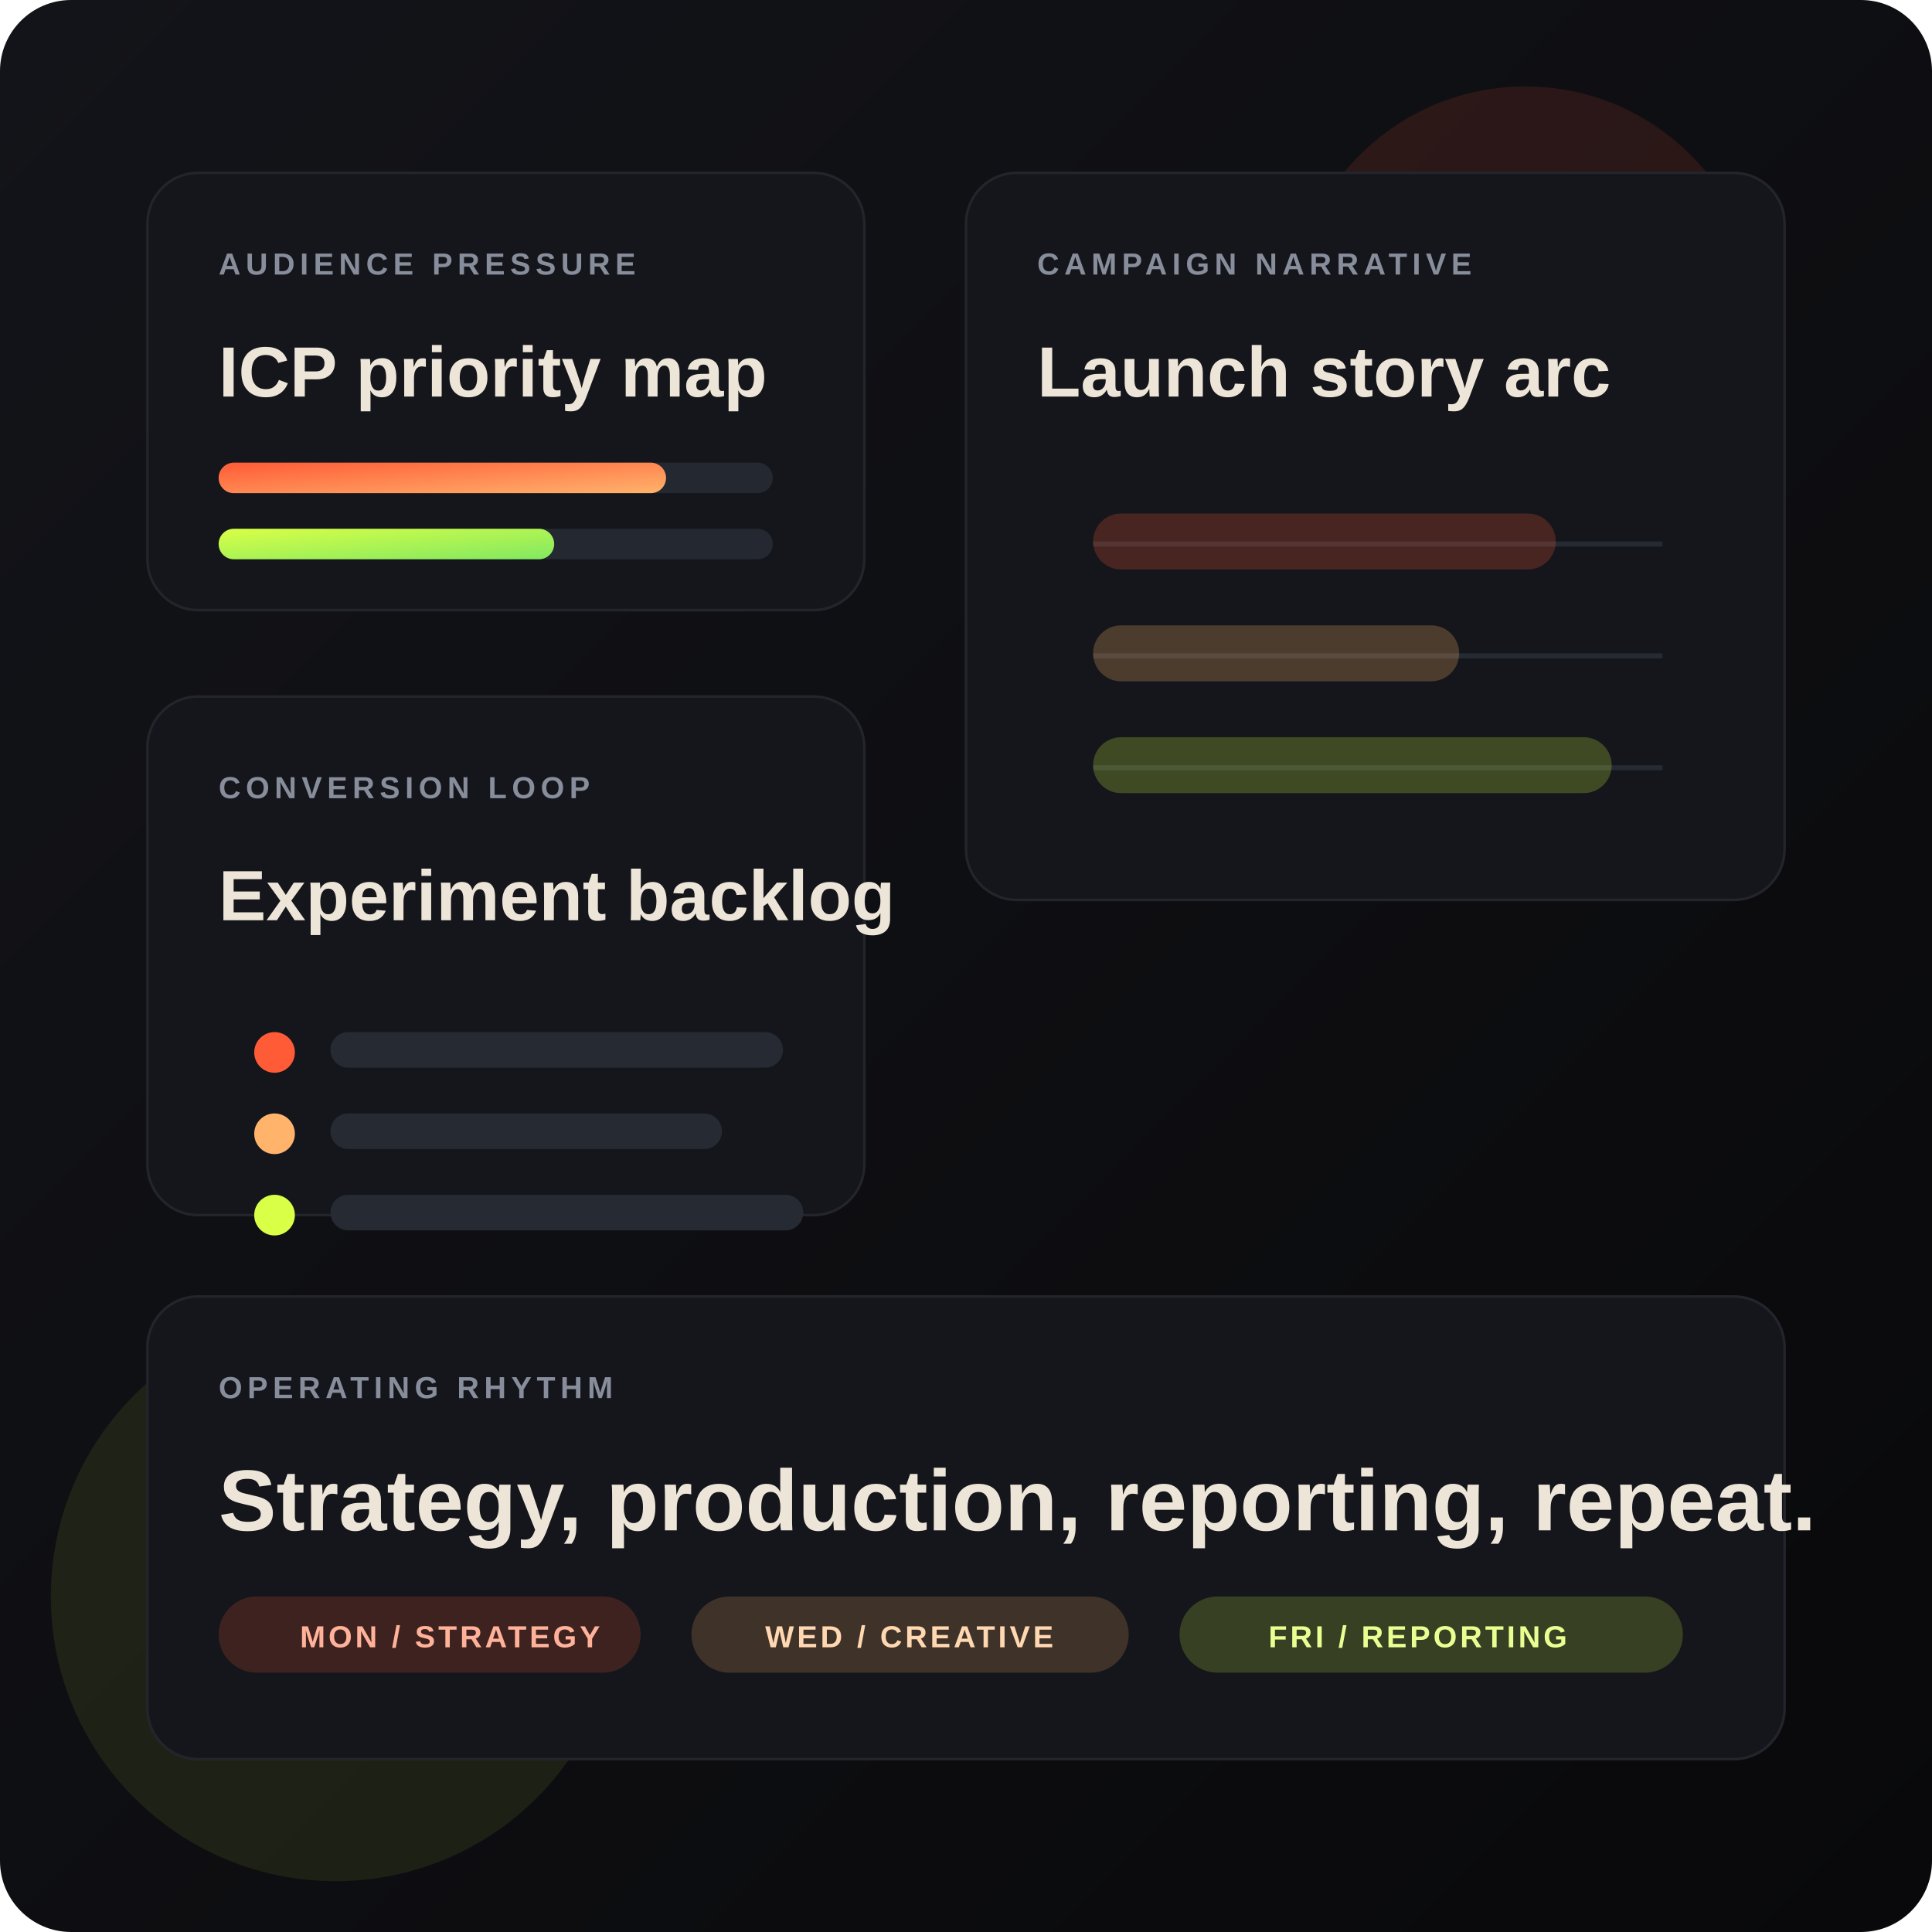
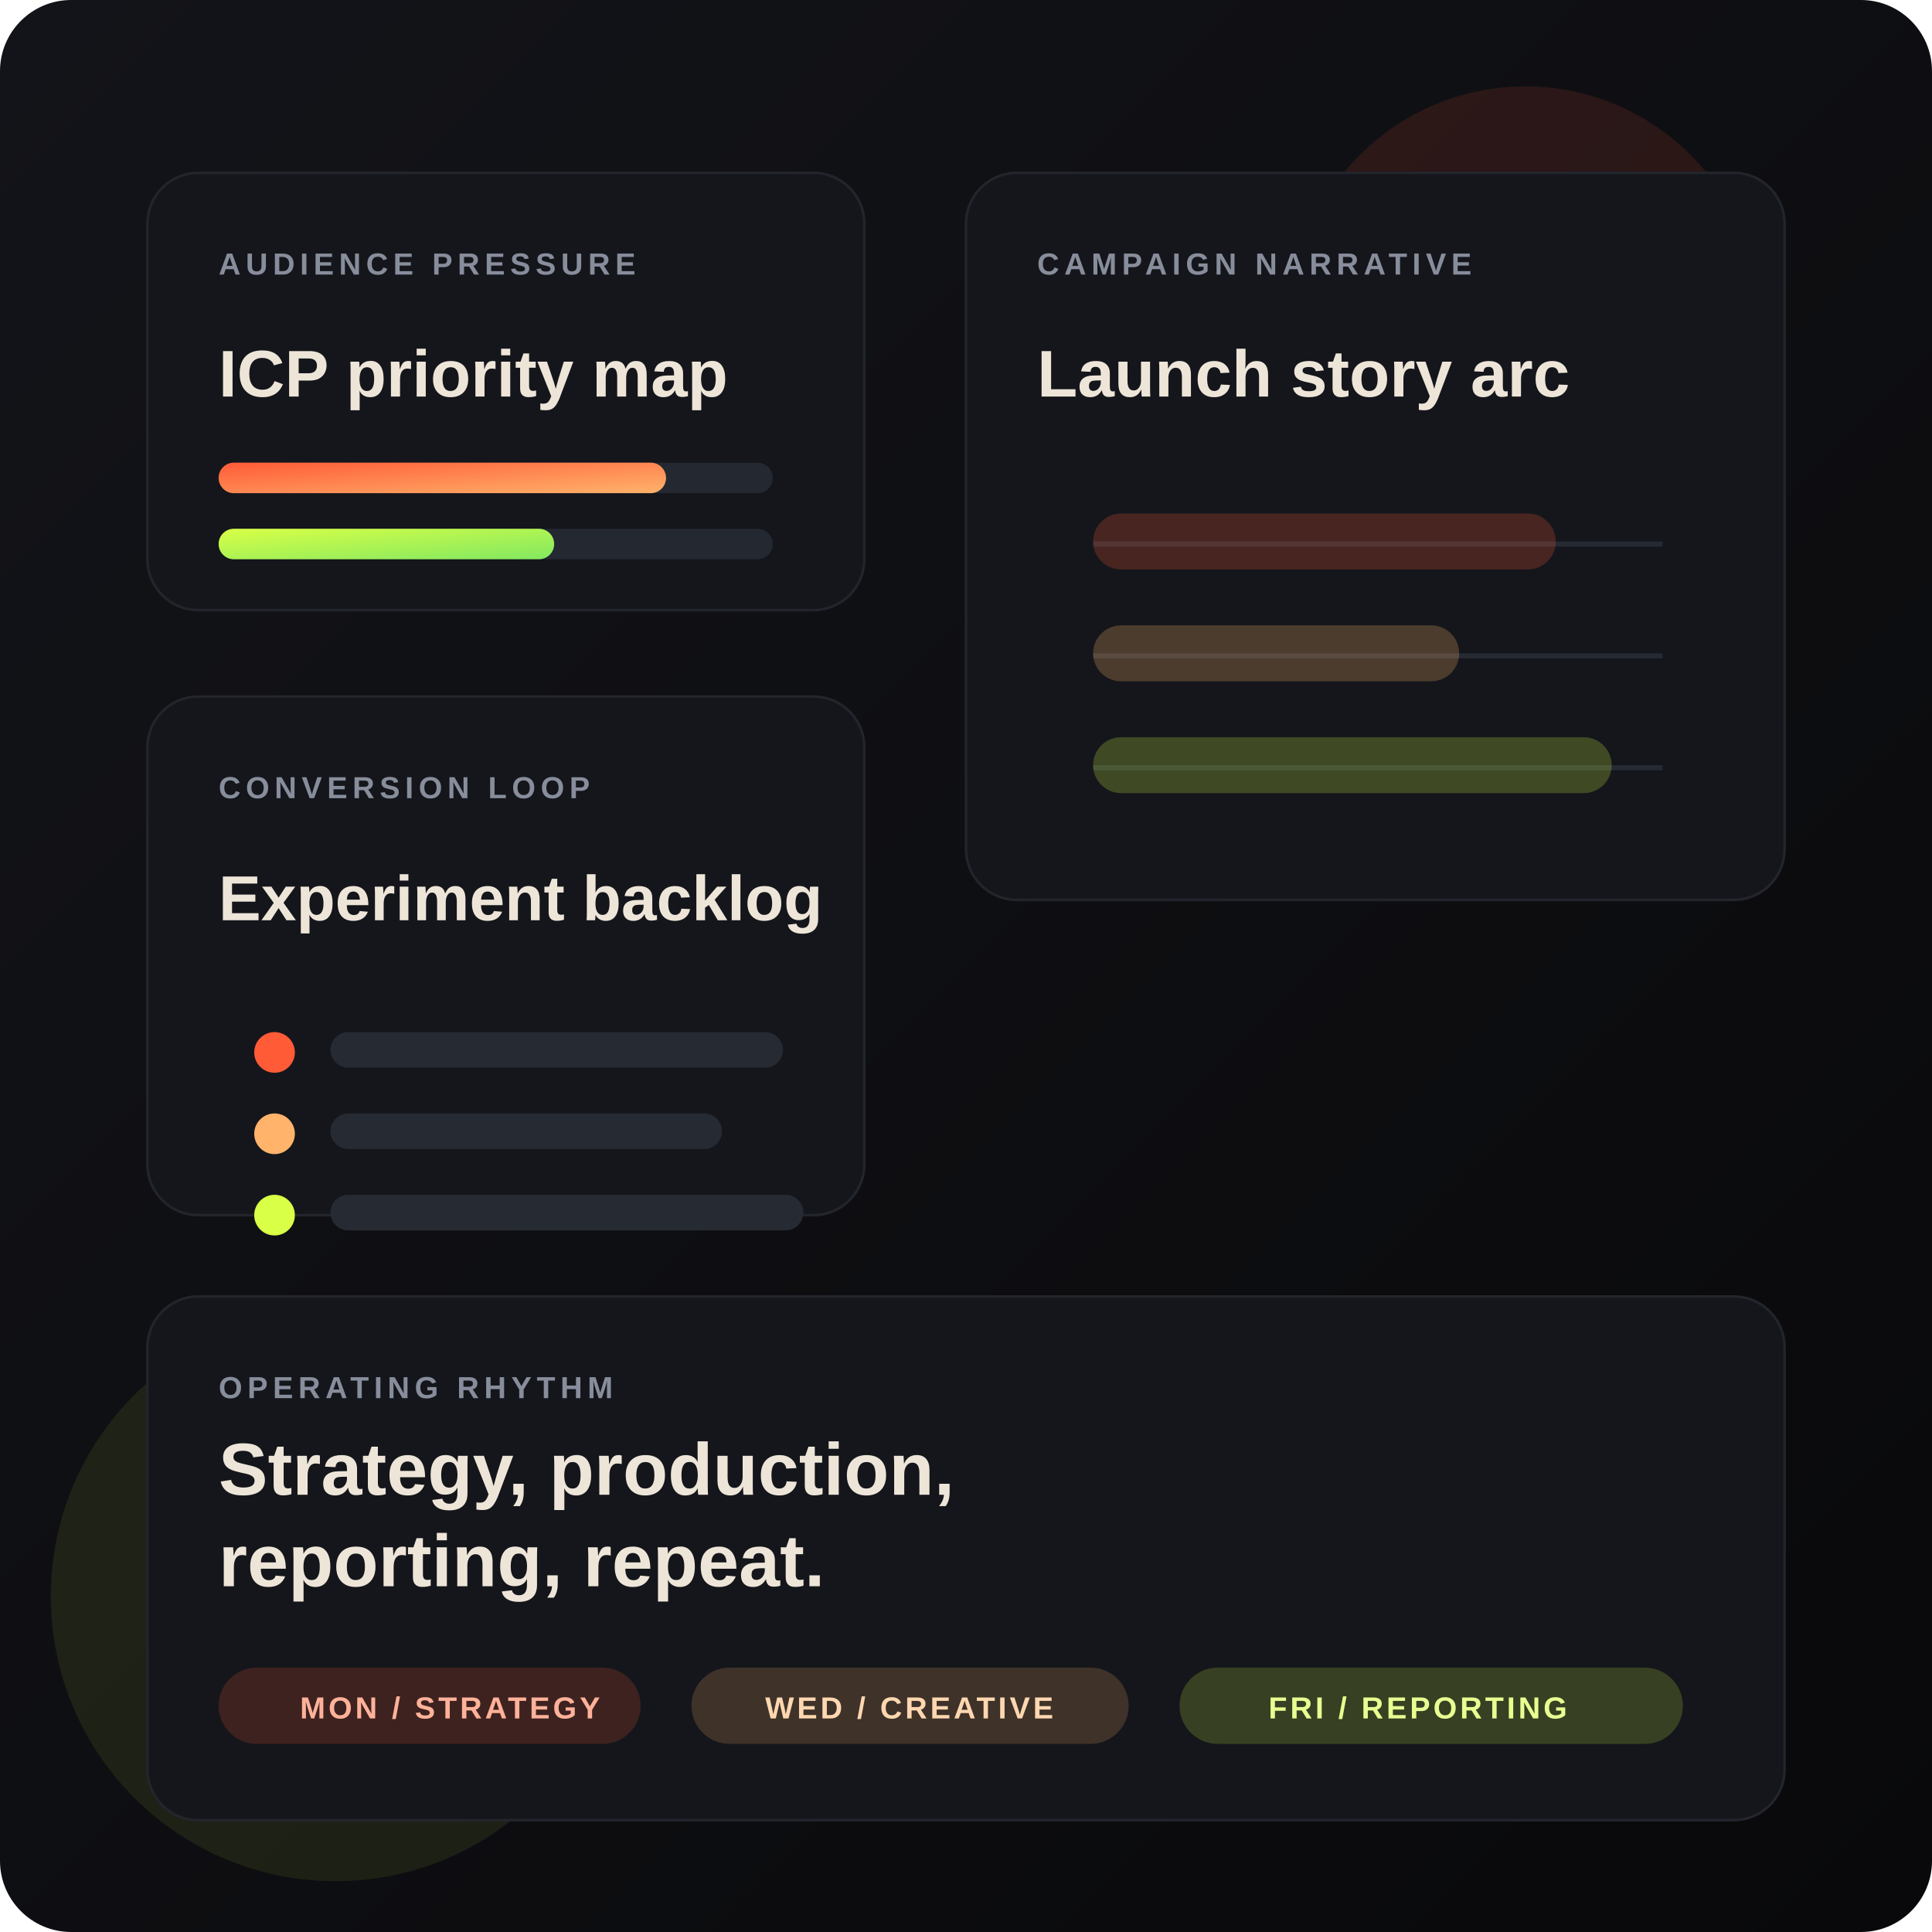
<svg xmlns="http://www.w3.org/2000/svg" width="760" height="760" viewBox="0 0 760 760" fill="none">
  <defs>
    <linearGradient id="bg" x1="0" y1="0" x2="760" y2="760" gradientUnits="userSpaceOnUse">
      <stop stop-color="#131419" />
      <stop offset="1" stop-color="#09090B" />
    </linearGradient>
    <linearGradient id="signal" x1="0" y1="0" x2="1" y2="1">
      <stop stop-color="#FF5B37" />
      <stop offset="1" stop-color="#FFB36B" />
    </linearGradient>
    <linearGradient id="volt" x1="0" y1="0" x2="1" y2="1">
      <stop stop-color="#D9FF46" />
      <stop offset="1" stop-color="#82E861" />
    </linearGradient>
  </defs>
  <rect width="760" height="760" rx="28" fill="url(#bg)" />
  <circle cx="600" cy="126" r="92" fill="#FF5B37" fill-opacity="0.12" />
  <circle cx="132" cy="628" r="112" fill="#D9FF46" fill-opacity="0.08" />
  <rect x="58" y="68" width="282" height="172" rx="20" fill="#14161B" stroke="#23252C" />
  <text x="86" y="108" fill="#878D9B" font-family="Arial" font-size="12" font-weight="700" letter-spacing="2">AUDIENCE PRESSURE</text>
-   <text x="86" y="156" fill="#EEE5D9" font-family="Arial" font-size="28" font-weight="700">ICP priority map</text>
+   <text x="86" y="156" fill="#EEE5D9" font-family="Arial" font-size="26" font-weight="700">ICP priority map</text>
  <rect x="86" y="182" width="218" height="12" rx="6" fill="#242830" />
  <rect x="86" y="182" width="176" height="12" rx="6" fill="url(#signal)" />
  <rect x="86" y="208" width="218" height="12" rx="6" fill="#242830" />
  <rect x="86" y="208" width="132" height="12" rx="6" fill="url(#volt)" />
  <rect x="380" y="68" width="322" height="286" rx="20" fill="#14161B" stroke="#23252C" />
  <text x="408" y="108" fill="#878D9B" font-family="Arial" font-size="12" font-weight="700" letter-spacing="2">CAMPAIGN NARRATIVE</text>
-   <text x="408" y="156" fill="#EEE5D9" font-family="Arial" font-size="28" font-weight="700">Launch story arc</text>
+   <text x="408" y="156" fill="#EEE5D9" font-family="Arial" font-size="26" font-weight="700">Launch story arc</text>
  <path d="M430 214H654" stroke="#252A33" stroke-width="2" />
  <path d="M430 258H654" stroke="#252A33" stroke-width="2" />
  <path d="M430 302H654" stroke="#252A33" stroke-width="2" />
  <rect x="430" y="202" width="182" height="22" rx="11" fill="#FF5B37" fill-opacity="0.22" />
  <rect x="430" y="246" width="144" height="22" rx="11" fill="#FFB36B" fill-opacity="0.24" />
  <rect x="430" y="290" width="204" height="22" rx="11" fill="#D9FF46" fill-opacity="0.22" />
  <rect x="58" y="274" width="282" height="204" rx="20" fill="#14161B" stroke="#23252C" />
  <text x="86" y="314" fill="#878D9B" font-family="Arial" font-size="12" font-weight="700" letter-spacing="2">CONVERSION LOOP</text>
-   <text x="86" y="362" fill="#EEE5D9" font-family="Arial" font-size="28" font-weight="700">Experiment backlog</text>
+   <text x="86" y="362" fill="#EEE5D9" font-family="Arial" font-size="25" font-weight="700">Experiment backlog</text>
  <circle cx="108" cy="414" r="8" fill="#FF5B37" />
  <circle cx="108" cy="446" r="8" fill="#FFB36B" />
  <circle cx="108" cy="478" r="8" fill="#D9FF46" />
  <rect x="130" y="406" width="178" height="14" rx="7" fill="#262A32" />
  <rect x="130" y="438" width="154" height="14" rx="7" fill="#262A32" />
  <rect x="130" y="470" width="186" height="14" rx="7" fill="#262A32" />
-   <rect x="58" y="510" width="644" height="182" rx="20" fill="#14161B" stroke="#23252C" />
+   <rect x="58" y="510" width="644" height="206" rx="20" fill="#14161B" stroke="#23252C" />
  <text x="86" y="550" fill="#878D9B" font-family="Arial" font-size="12" font-weight="700" letter-spacing="2">OPERATING RHYTHM</text>
-   <text x="86" y="602" fill="#EEE5D9" font-family="Arial" font-size="34" font-weight="700">Strategy, production, reporting, repeat.</text>
-   <rect x="86" y="628" width="166" height="30" rx="15" fill="#FF5B37" fill-opacity="0.18" />
-   <text x="118" y="648" fill="#FFB299" font-family="Arial" font-size="12" font-weight="700" letter-spacing="1.2">MON / STRATEGY</text>
-   <rect x="272" y="628" width="172" height="30" rx="15" fill="#FFB36B" fill-opacity="0.18" />
-   <text x="301" y="648" fill="#FFD7B0" font-family="Arial" font-size="12" font-weight="700" letter-spacing="1.2">WED / CREATIVE</text>
-   <rect x="464" y="628" width="198" height="30" rx="15" fill="#D9FF46" fill-opacity="0.18" />
-   <text x="499" y="648" fill="#E8FF91" font-family="Arial" font-size="12" font-weight="700" letter-spacing="1.2">FRI / REPORTING</text>
+   <text x="86" y="588" fill="#EEE5D9" font-family="Arial" font-size="29" font-weight="700">
+     <tspan x="86" dy="0">Strategy, production,</tspan>
+     <tspan x="86" dy="36">reporting, repeat.</tspan>
+   </text>
+   <rect x="86" y="656" width="166" height="30" rx="15" fill="#FF5B37" fill-opacity="0.18" />
+   <text x="118" y="676" fill="#FFB299" font-family="Arial" font-size="12" font-weight="700" letter-spacing="1.2">MON / STRATEGY</text>
+   <rect x="272" y="656" width="172" height="30" rx="15" fill="#FFB36B" fill-opacity="0.18" />
+   <text x="301" y="676" fill="#FFD7B0" font-family="Arial" font-size="12" font-weight="700" letter-spacing="1.2">WED / CREATIVE</text>
+   <rect x="464" y="656" width="198" height="30" rx="15" fill="#D9FF46" fill-opacity="0.18" />
+   <text x="499" y="676" fill="#E8FF91" font-family="Arial" font-size="12" font-weight="700" letter-spacing="1.2">FRI / REPORTING</text>
</svg>
